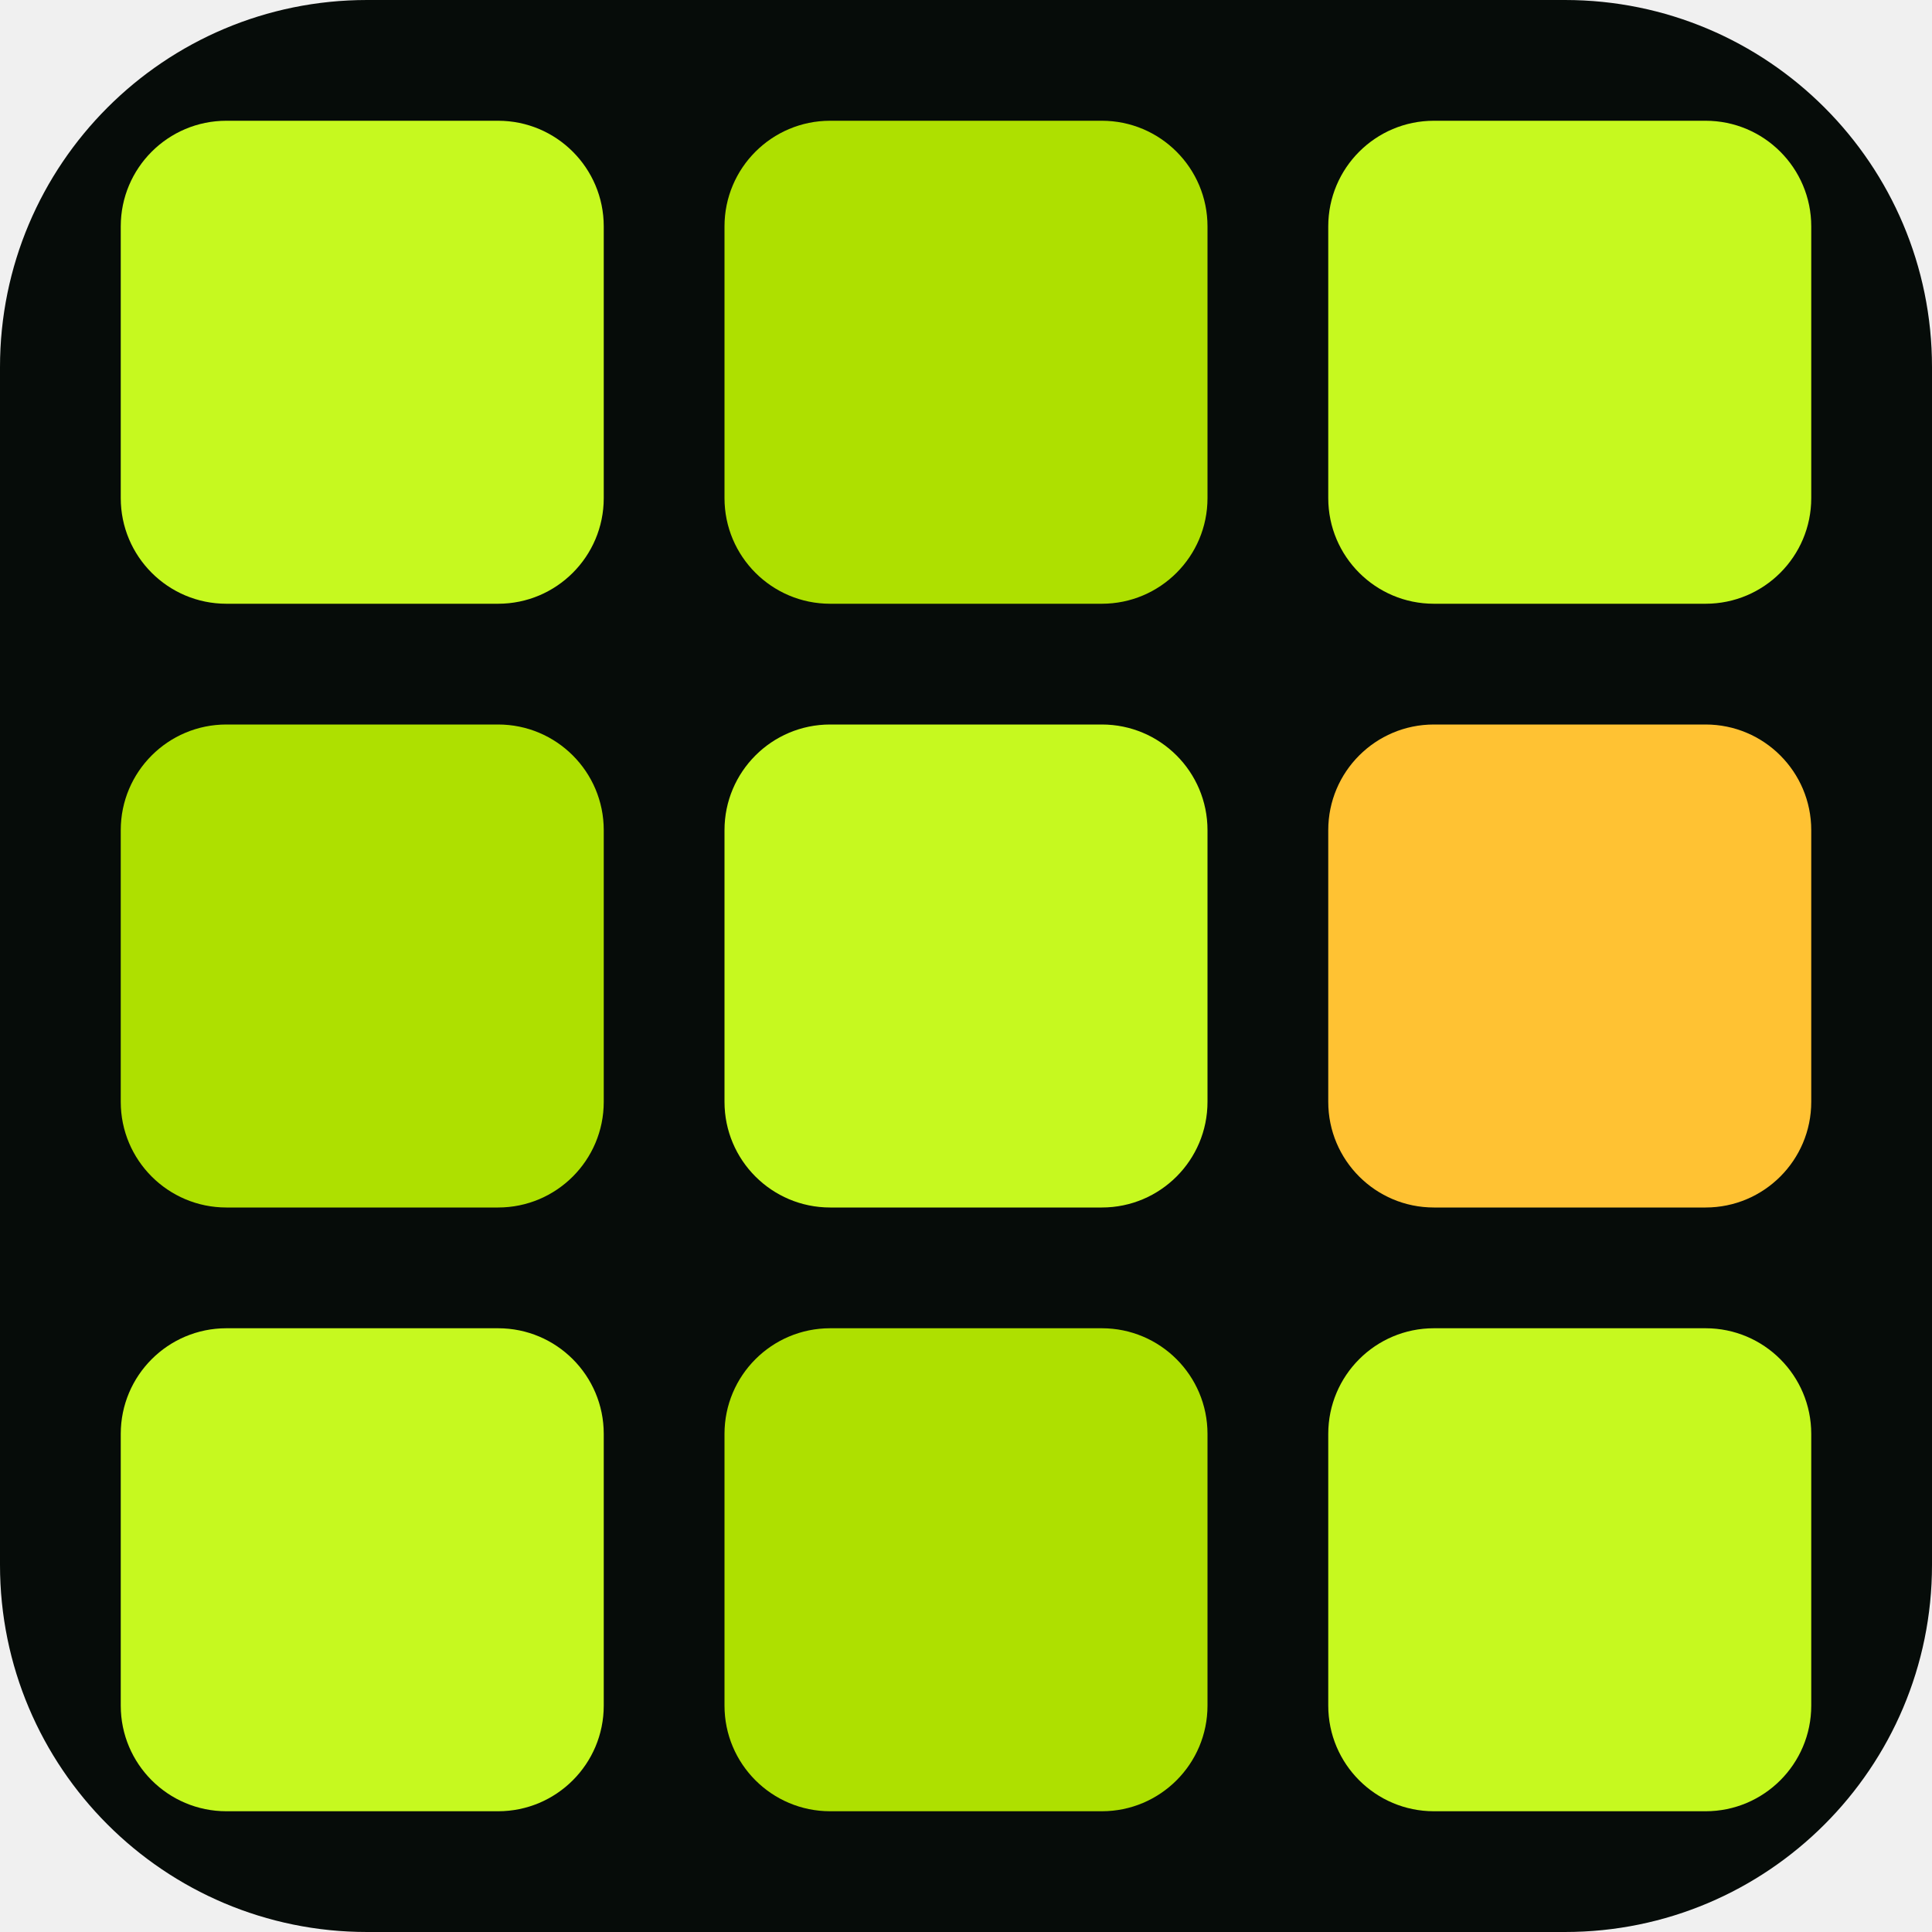
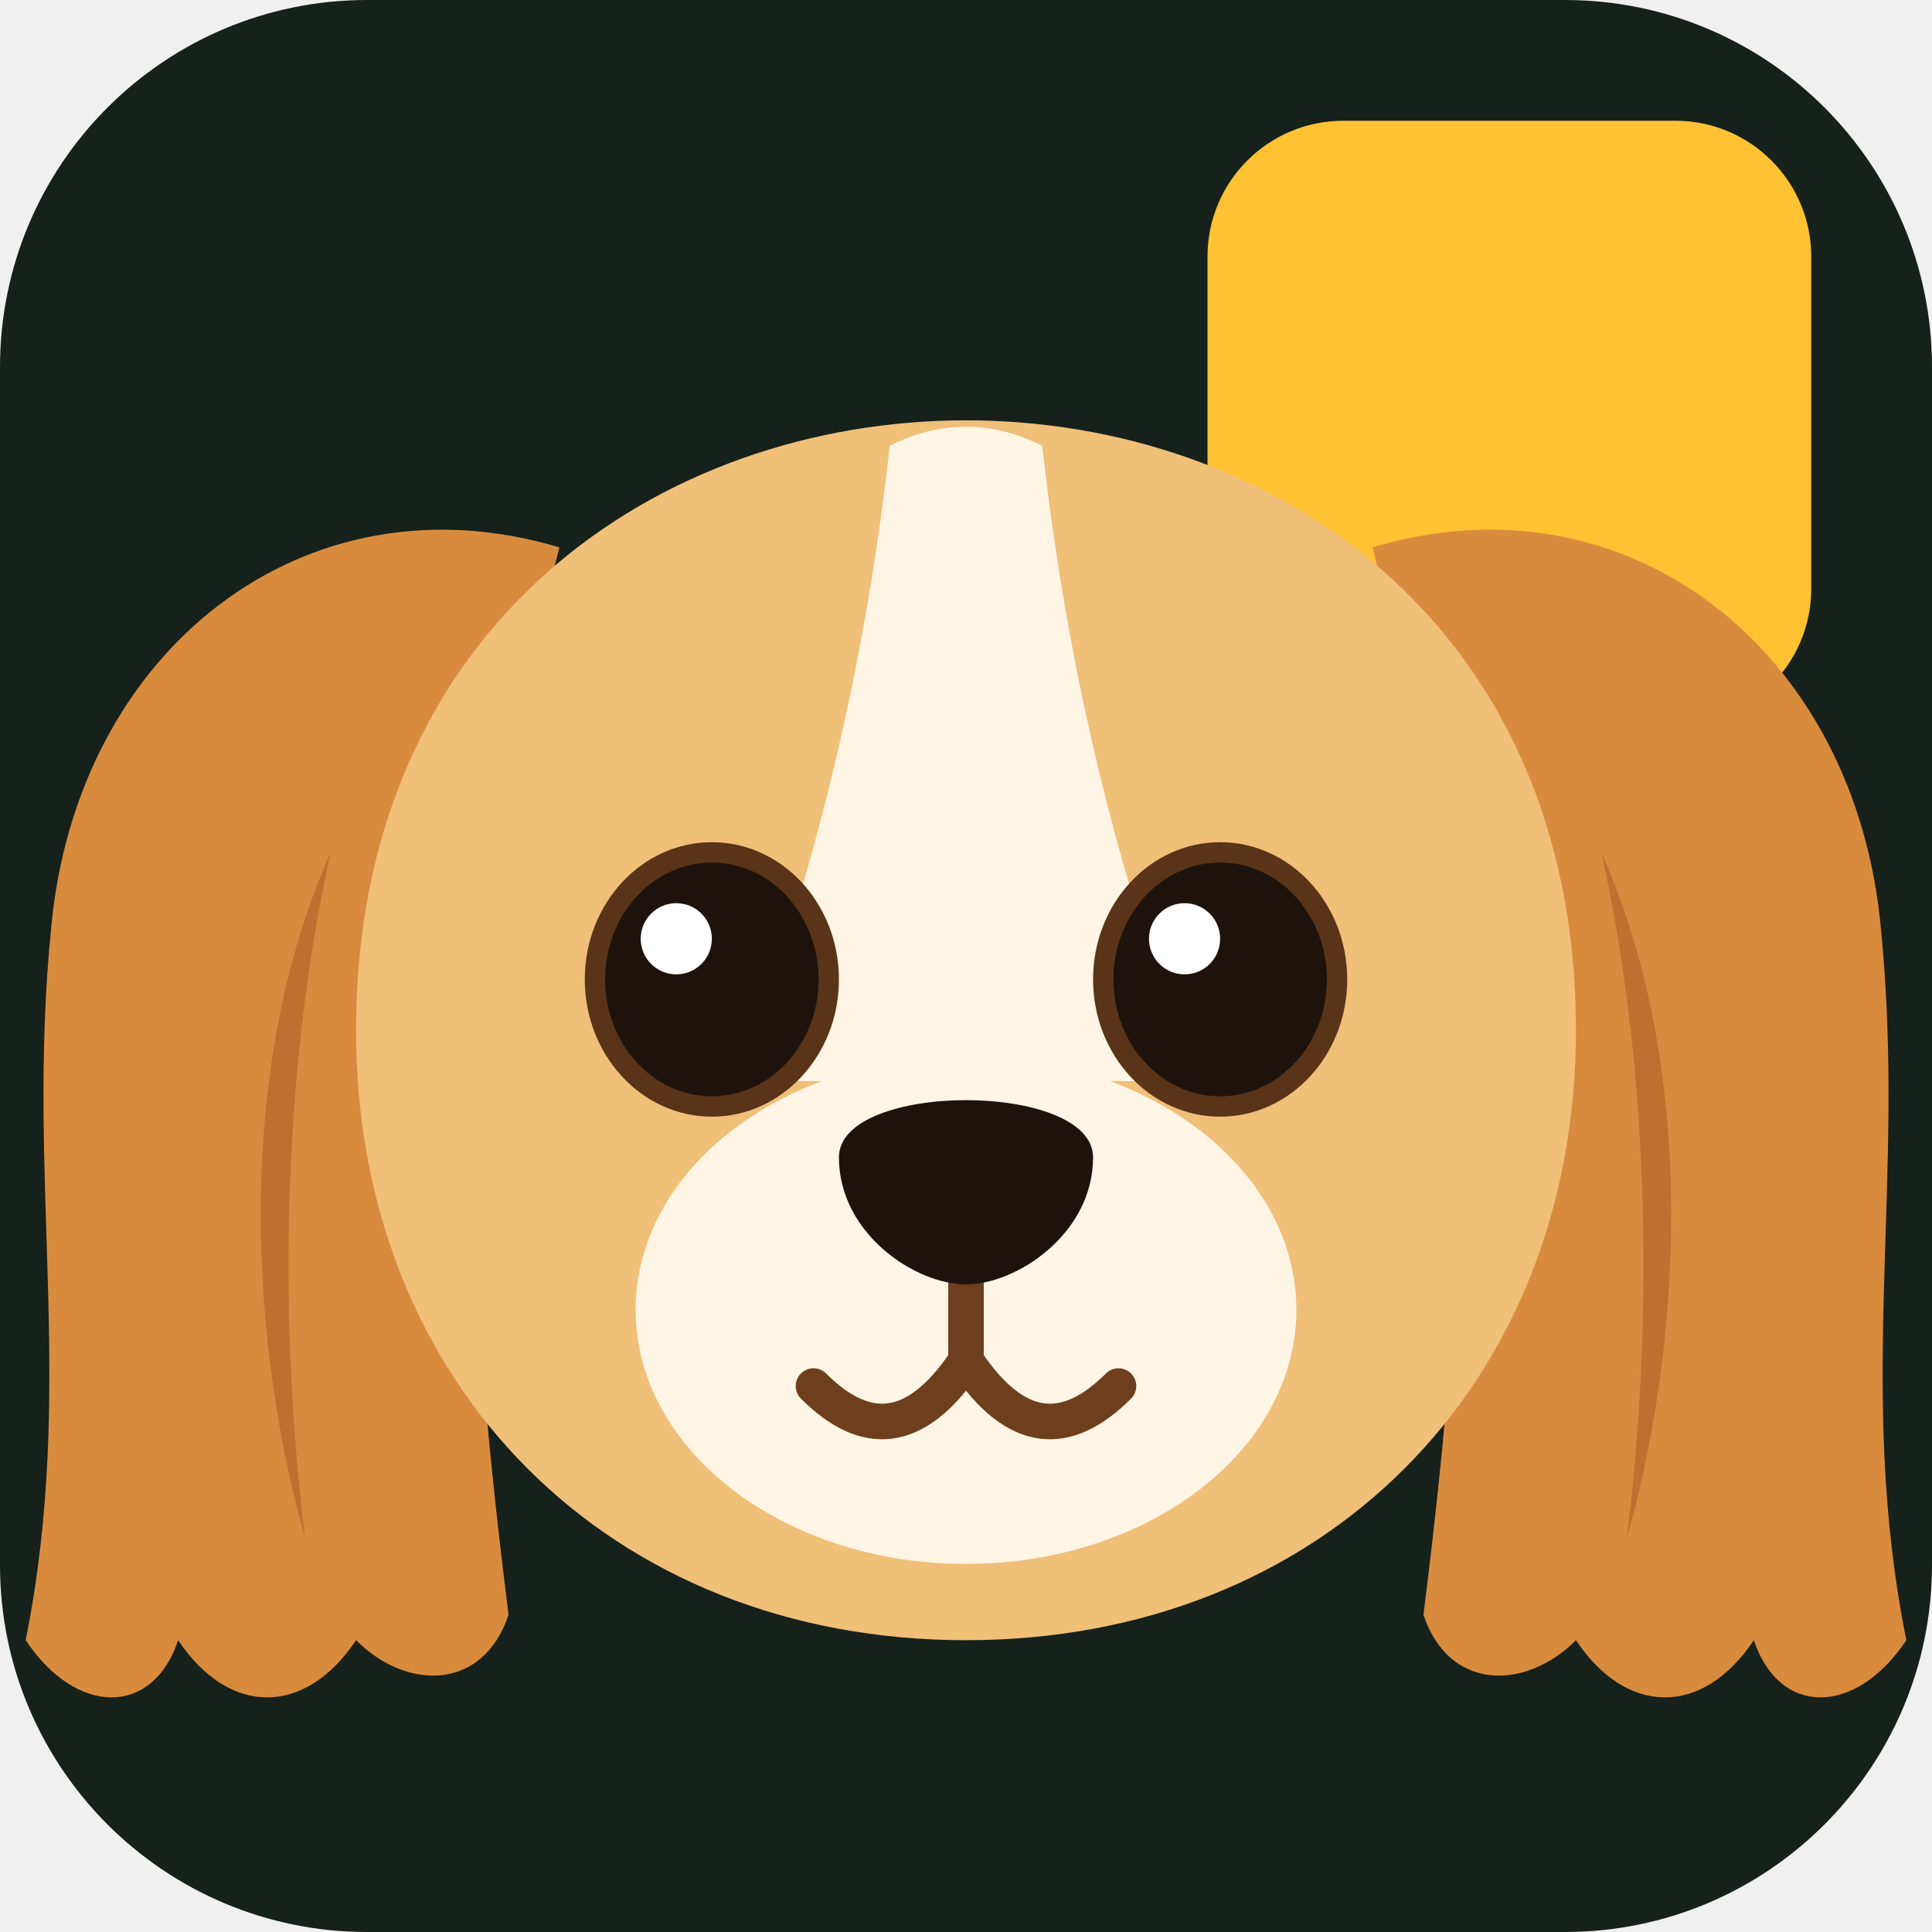
<svg xmlns="http://www.w3.org/2000/svg" viewBox="0 0 1024 1024" width="32" height="32">
-   <defs>
-     <linearGradient id="jx-bg" x1="0" y1="0" x2="0" y2="1">
-       <stop offset="0" stop-color="#111a15" />
-       <stop offset="0.7" stop-color="#060c09" />
-     </linearGradient>
-     <radialGradient id="jx-flood-l" cx="0.08" cy="-0.06" r="0.8">
-       <stop offset="0" stop-color="#d6ff78" stop-opacity="0.1" />
-       <stop offset="1" stop-color="#d6ff78" stop-opacity="0" />
-     </radialGradient>
-     <radialGradient id="jx-flood-r" cx="0.92" cy="-0.06" r="0.8">
-       <stop offset="0" stop-color="#d6ff78" stop-opacity="0.07" />
-       <stop offset="1" stop-color="#d6ff78" stop-opacity="0" />
-     </radialGradient>
-     <linearGradient id="jx-volt-a" x1="0" y1="0" x2="0" y2="1">
-       <stop offset="0" stop-color="#d5ff52" />
-       <stop offset="0.55" stop-color="#c6f91f" />
-       <stop offset="1" stop-color="#b9ec12" />
-     </linearGradient>
-     <linearGradient id="jx-volt-b" x1="0" y1="0" x2="0" y2="1">
-       <stop offset="0" stop-color="#bdee0c" />
-       <stop offset="0.55" stop-color="#aee000" />
-       <stop offset="1" stop-color="#9fcf00" />
-     </linearGradient>
-     <linearGradient id="jx-gold" x1="0" y1="0" x2="0" y2="1">
-       <stop offset="0" stop-color="#ffdc7a" />
-       <stop offset="0.5" stop-color="#ffc233" />
-       <stop offset="1" stop-color="#ffb41f" />
-     </linearGradient>
-     <linearGradient id="jx-sheen" x1="0" y1="0" x2="0" y2="1">
-       <stop offset="0" stop-color="#fff" stop-opacity="0.38" />
-       <stop offset="0.07" stop-color="#fff" stop-opacity="0.1" />
-       <stop offset="0.2" stop-color="#fff" stop-opacity="0" />
-     </linearGradient>
-     <filter id="jx-glow" x="-100%" y="-100%" width="300%" height="300%">
-       <feGaussianBlur stdDeviation="30" />
-     </filter>
-     <filter id="jx-lift" x="-20%" y="-20%" width="140%" height="140%">
-       <feDropShadow dx="0" dy="16" stdDeviation="18" flood-color="#000" flood-opacity="0.55" />
-     </filter>
-   </defs>
-   <rect width="1024" height="1024" rx="194.56" fill="#060c09" />
-   <rect x="64" y="64" width="256" height="256" rx="56" fill="#c6f91f" />
-   <rect x="384" y="64" width="256" height="256" rx="56" fill="#aee000" />
-   <rect x="704" y="64" width="256" height="256" rx="56" fill="#c6f91f" />
-   <rect x="64" y="384" width="256" height="256" rx="56" fill="#aee000" />
-   <rect x="384" y="384" width="256" height="256" rx="56" fill="#c6f91f" />
-   <rect x="704" y="384" width="256" height="256" rx="56" fill="#ffc233" />
-   <rect x="64" y="704" width="256" height="256" rx="56" fill="#c6f91f" />
-   <rect x="384" y="704" width="256" height="256" rx="56" fill="#aee000" />
-   <rect x="704" y="704" width="256" height="256" rx="56" fill="#c6f91f" />
+   <rect width="1024" height="1024" rx="194.56" fill="#16211b" />
+   <rect x="640" y="64" width="320" height="320" rx="72" fill="#ffc233" />
+   <g transform="translate(512 573) scale(13.47)">
+     <g>
+       <path d="M-16-21c-10-3-19 4-20 15-1 10 1 18-1 28 2 3 5 3 6 0 2 3 5 3 7 0 2 2 5 2 6-1-1-8-2-18-1-28 1-6 2-10 3-14z" fill="#d98b3d" />
+       <path d="M-25-9c-2 9-2 19-1 27-2-7-3-18 1-27z" fill="#bd7130" />
+     </g>
+     <g transform="scale(-1 1)">
+       <path d="M-16-21c-10-3-19 4-20 15-1 10 1 18-1 28 2 3 5 3 6 0 2 3 5 3 7 0 2 2 5 2 6-1-1-8-2-18-1-28 1-6 2-10 3-14z" fill="#d98b3d" />
+       <path d="M-25-9c-2 9-2 19-1 27-2-7-3-18 1-27z" fill="#bd7130" />
+     </g>
+     <path d="M-24-2c0-16 12-24 24-24s24 8 24 24c0 14-10 24-24 24S-24 12-24-2z" fill="#f0bf78" />
+     <path d="M-3-25c2-1 4-1 6 0 1 9 3 17 6 25H-9c3-8 5-16 6-25z" fill="#fff5e4" />
+     <ellipse cx="0" cy="9" rx="13" ry="10" fill="#fff5e4" />
+     <ellipse cx="-10" cy="-4" rx="5" ry="5.4" fill="#5a3418" />
+     <ellipse cx="10" cy="-4" rx="5" ry="5.4" fill="#5a3418" />
+     <ellipse cx="-10" cy="-4" rx="4.2" ry="4.6" fill="#1e130c" />
+     <ellipse cx="10" cy="-4" rx="4.2" ry="4.6" fill="#1e130c" />
+     <circle cx="-11.4" cy="-5.6" r="1.4" fill="#fff" />
+     <circle cx="8.6" cy="-5.6" r="1.4" fill="#fff" />
+     <path d="M0 8v3M-6 12c2 2 4 2 6-1 2 3 4 3 6 1" stroke="#6e3f1e" stroke-width="1.4" stroke-linecap="round" stroke-linejoin="round" fill="none" />
+     <path d="M-5 3c0-3 10-3 10 0 0 3-3 5-5 5s-5-2-5-5z" fill="#1e130c" />
+   </g>
</svg>
